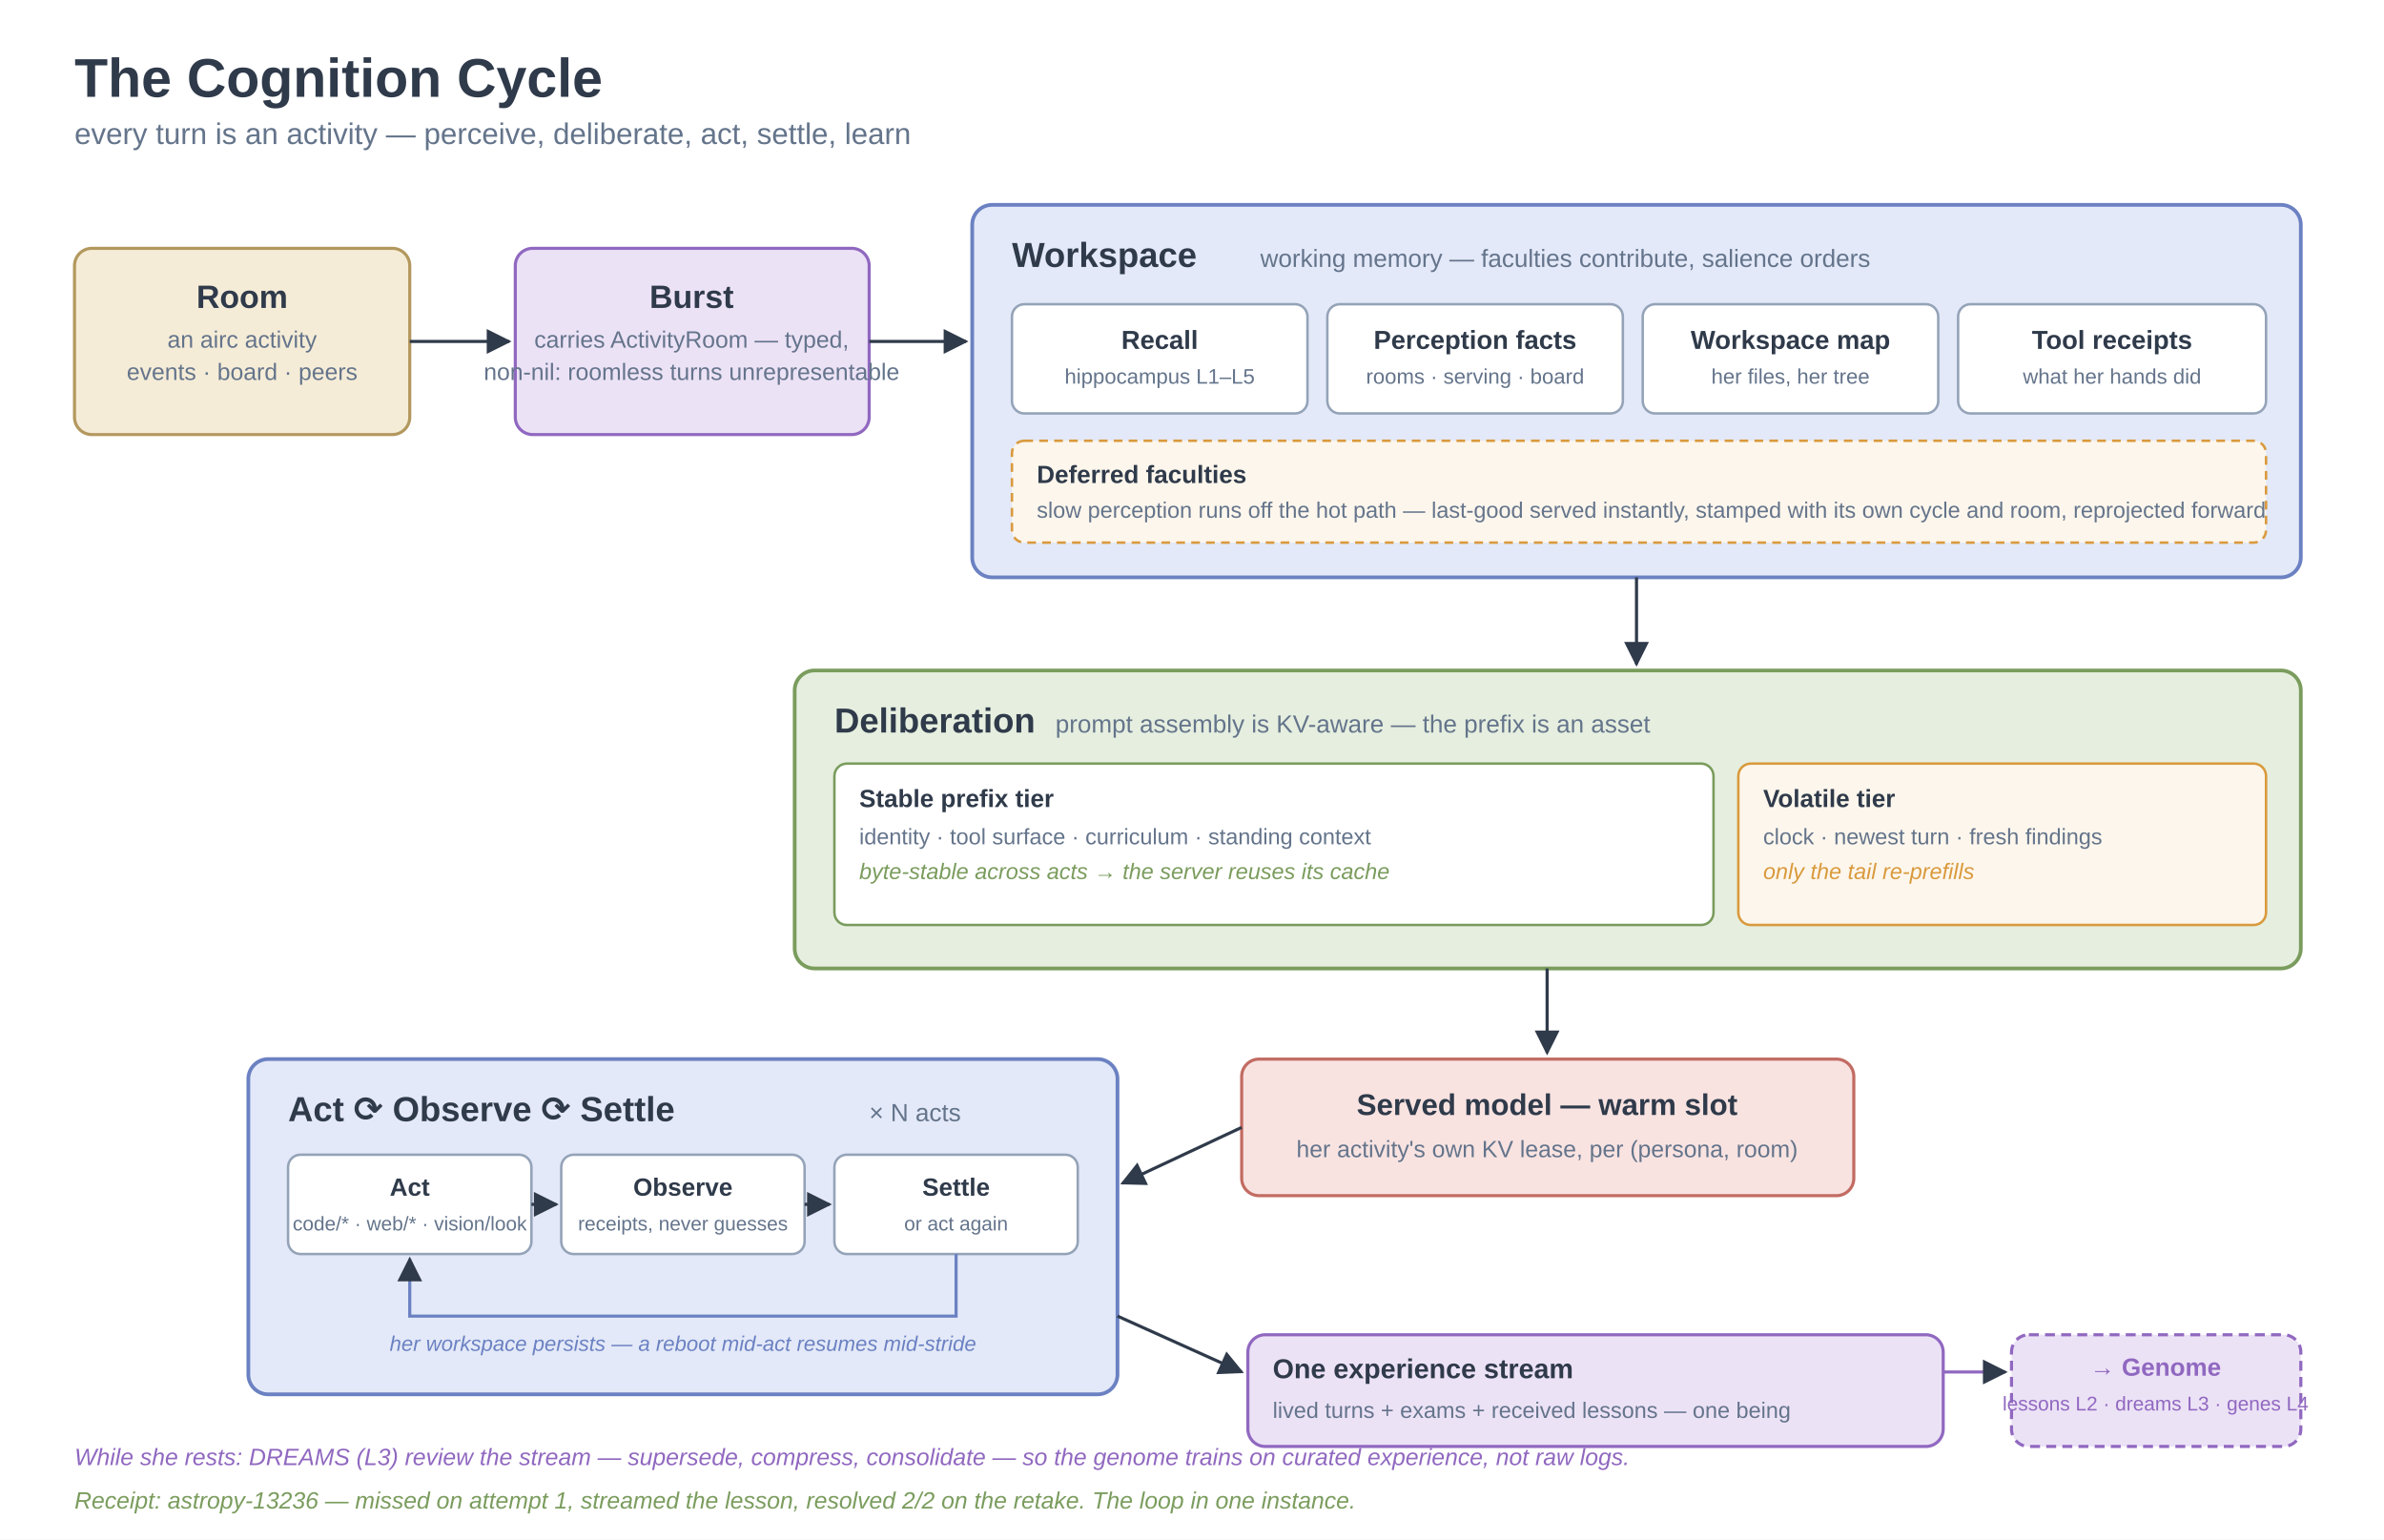
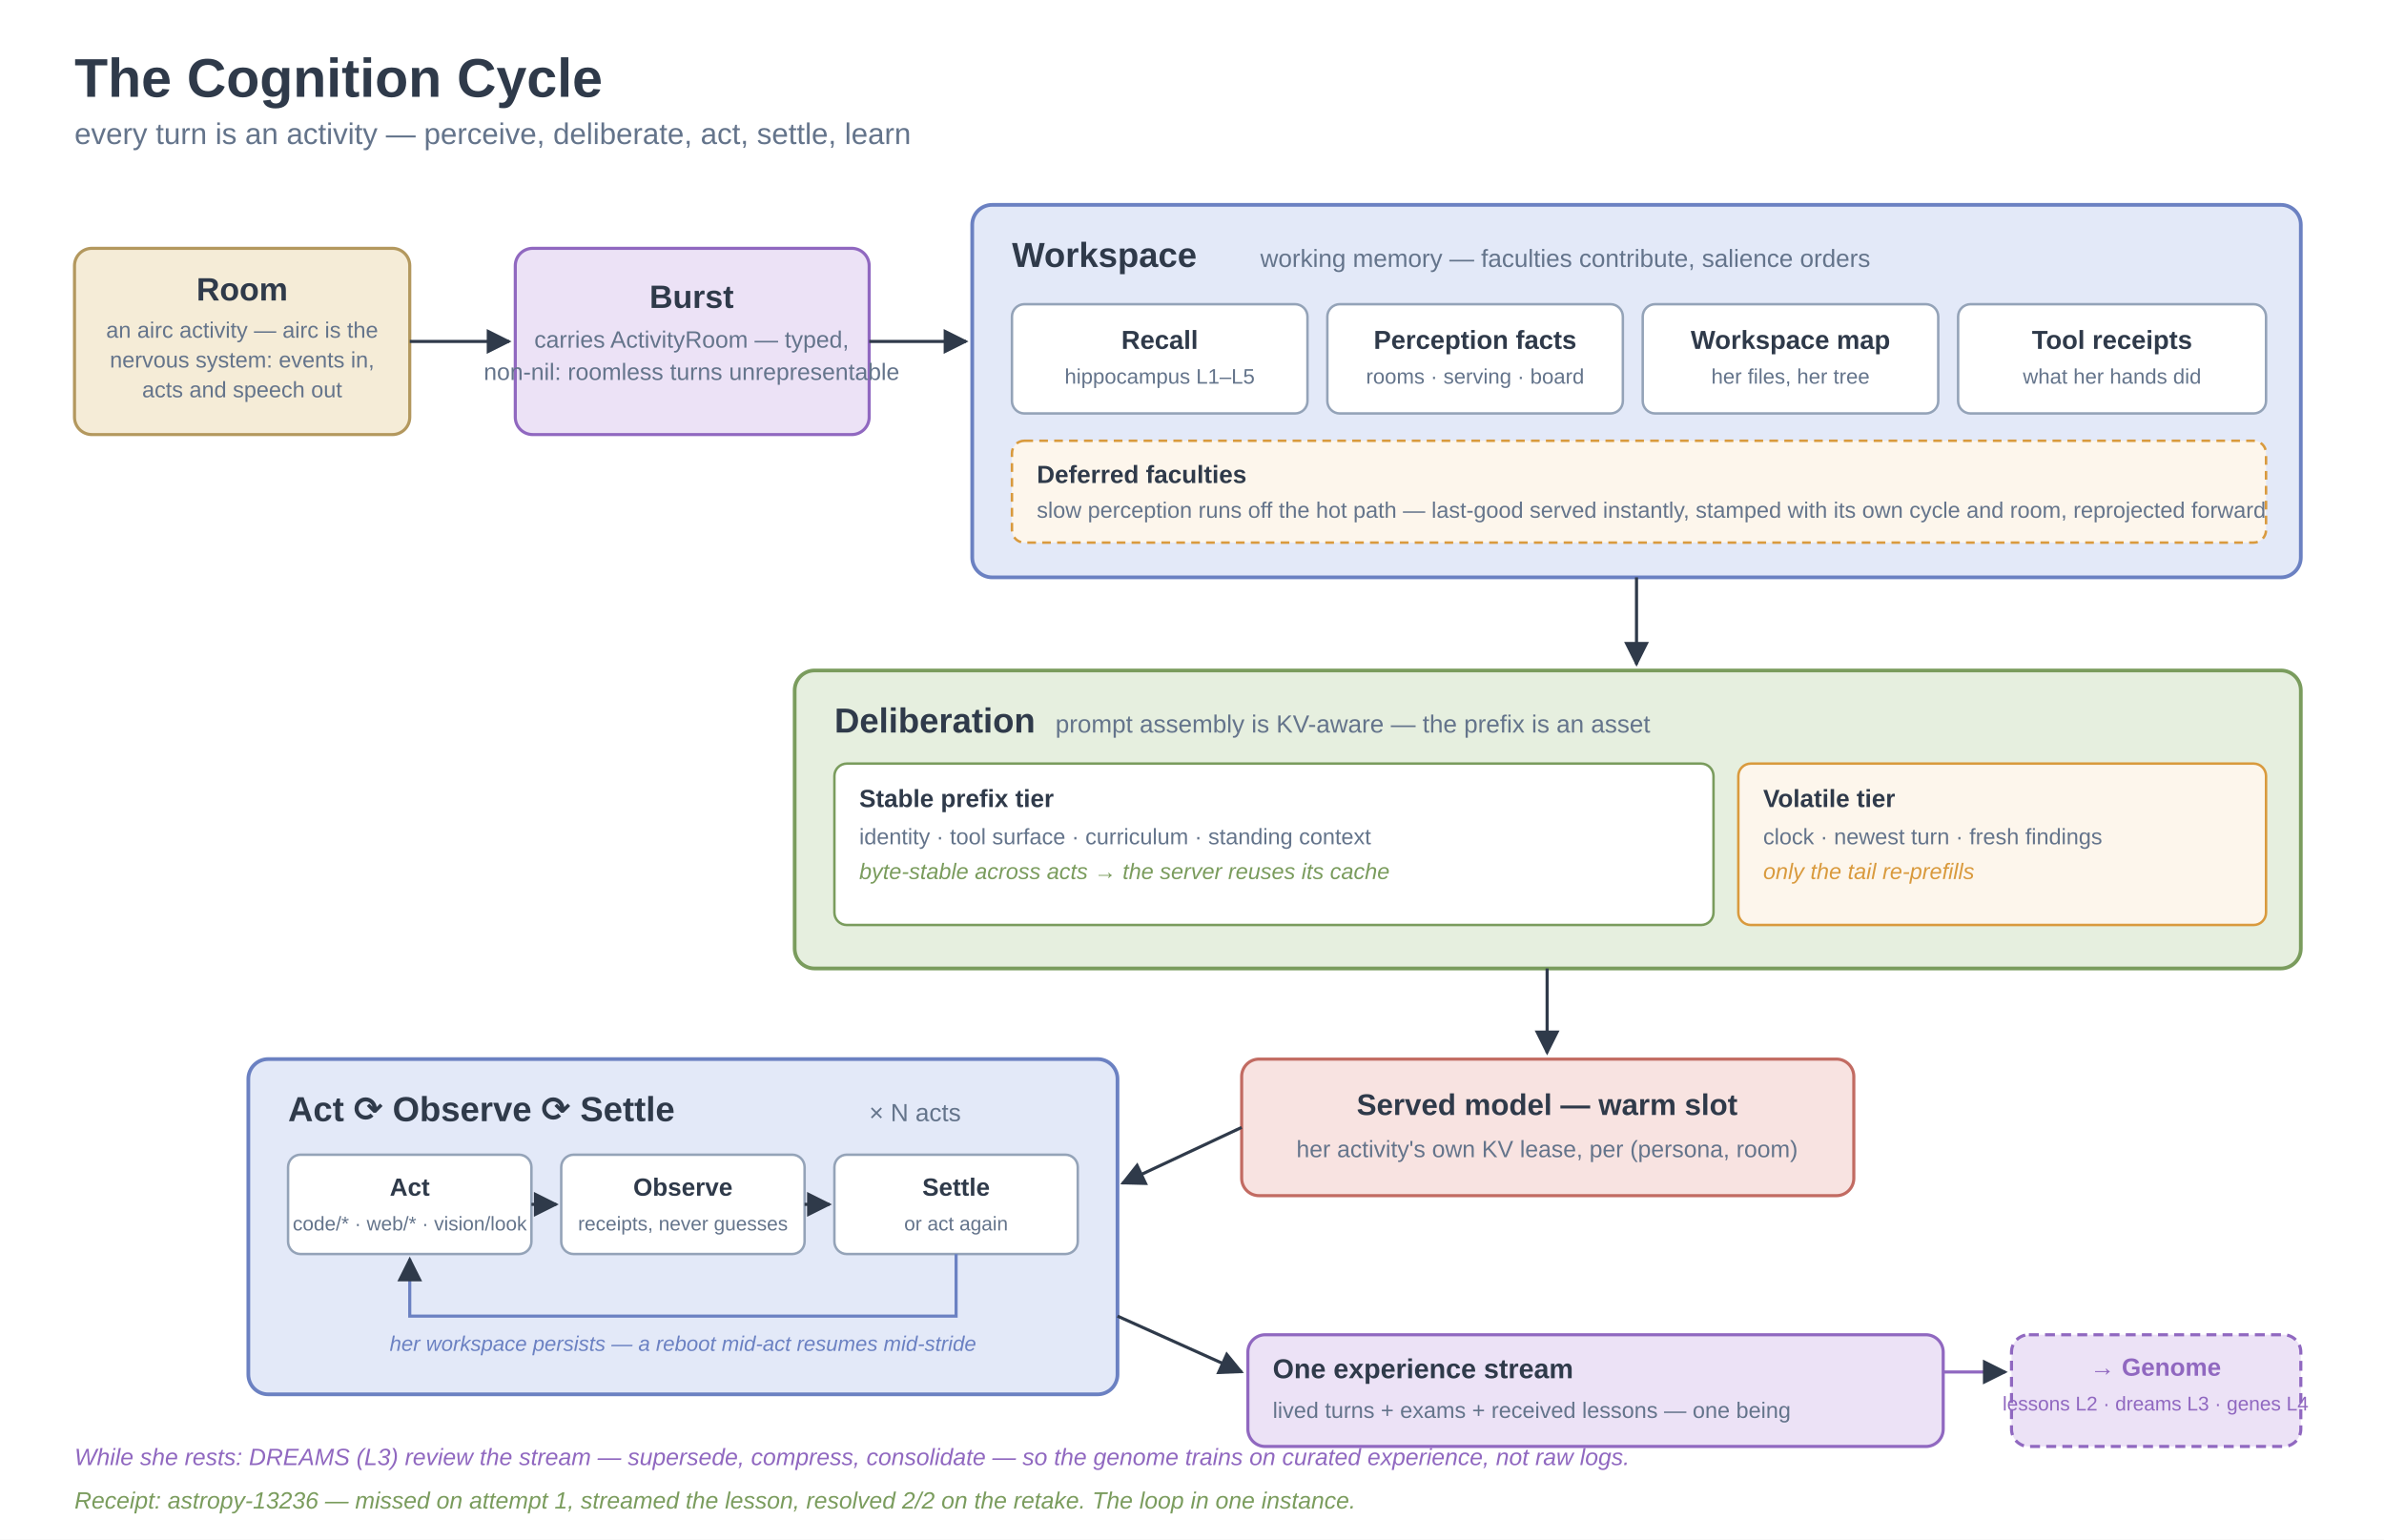
<svg xmlns="http://www.w3.org/2000/svg" viewBox="0 0 1920 1240" font-family="Helvetica Neue, Arial, sans-serif">
  <defs>
    <marker id="arr" viewBox="0 0 10 10" refX="9" refY="5" markerWidth="8" markerHeight="8" orient="auto-start-reverse">
      <path d="M 0 0 L 10 5 L 0 10 z" fill="#2f3a4a" />
    </marker>
  </defs>
  <rect width="1920" height="1240" fill="#ffffff" />
  <text x="60" y="78" font-size="44" font-weight="700" fill="#2f3a4a">The Cognition Cycle</text>
  <text x="60" y="116" font-size="24" fill="#64748b">every turn is an activity — perceive, deliberate, act, settle, learn</text>
  <rect x="60" y="200" width="270" height="150" rx="14" fill="#f5ecd7" stroke="#b3985e" stroke-width="2.5" />
-   <text x="195" y="248" font-size="26" font-weight="700" fill="#2f3a4a" text-anchor="middle">Room</text>
-   <text x="195" y="280" font-size="19" fill="#64748b" text-anchor="middle">an airc activity</text>
-   <text x="195" y="306" font-size="19" fill="#64748b" text-anchor="middle">events · board · peers</text>
+   <text x="195" y="242" font-size="26" font-weight="700" fill="#2f3a4a" text-anchor="middle">Room</text>
+   <text x="195" y="272" font-size="18" fill="#64748b" text-anchor="middle">an airc activity — airc is the</text>
+   <text x="195" y="296" font-size="18" fill="#64748b" text-anchor="middle">nervous system: events in,</text>
+   <text x="195" y="320" font-size="18" fill="#64748b" text-anchor="middle">acts and speech out</text>
  <line x1="330" y1="275" x2="410" y2="275" stroke="#2f3a4a" stroke-width="2.5" marker-end="url(#arr)" />
  <rect x="415" y="200" width="285" height="150" rx="14" fill="#ece2f6" stroke="#9068c0" stroke-width="2.5" />
  <text x="557" y="248" font-size="26" font-weight="700" fill="#2f3a4a" text-anchor="middle">Burst</text>
  <text x="557" y="280" font-size="19" fill="#64748b" text-anchor="middle">carries ActivityRoom — typed,</text>
  <text x="557" y="306" font-size="19" fill="#64748b" text-anchor="middle">non-nil: roomless turns unrepresentable</text>
  <line x1="700" y1="275" x2="778" y2="275" stroke="#2f3a4a" stroke-width="2.5" marker-end="url(#arr)" />
  <rect x="783" y="165" width="1070" height="300" rx="16" fill="#e3e9f8" stroke="#6b81c2" stroke-width="3" />
  <text x="815" y="215" font-size="28" font-weight="700" fill="#2f3a4a">Workspace</text>
  <text x="1015" y="215" font-size="20" fill="#64748b">working memory — faculties contribute, salience orders</text>
  <rect x="815" y="245" width="238" height="88" rx="10" fill="#ffffff" stroke="#94a3b8" stroke-width="2" />
  <text x="934" y="281" font-size="21" font-weight="600" fill="#2f3a4a" text-anchor="middle">Recall</text>
  <text x="934" y="309" font-size="17" fill="#64748b" text-anchor="middle">hippocampus L1–L5</text>
  <rect x="1069" y="245" width="238" height="88" rx="10" fill="#ffffff" stroke="#94a3b8" stroke-width="2" />
  <text x="1188" y="281" font-size="21" font-weight="600" fill="#2f3a4a" text-anchor="middle">Perception facts</text>
  <text x="1188" y="309" font-size="17" fill="#64748b" text-anchor="middle">rooms · serving · board</text>
  <rect x="1323" y="245" width="238" height="88" rx="10" fill="#ffffff" stroke="#94a3b8" stroke-width="2" />
  <text x="1442" y="281" font-size="21" font-weight="600" fill="#2f3a4a" text-anchor="middle">Workspace map</text>
  <text x="1442" y="309" font-size="17" fill="#64748b" text-anchor="middle">her files, her tree</text>
  <rect x="1577" y="245" width="248" height="88" rx="10" fill="#ffffff" stroke="#94a3b8" stroke-width="2" />
  <text x="1701" y="281" font-size="21" font-weight="600" fill="#2f3a4a" text-anchor="middle">Tool receipts</text>
  <text x="1701" y="309" font-size="17" fill="#64748b" text-anchor="middle">what her hands did</text>
  <rect x="815" y="355" width="1010" height="82" rx="10" fill="#fdf6ec" stroke="#d99a3d" stroke-width="2" stroke-dasharray="7 5" />
  <text x="835" y="389" font-size="20" font-weight="600" fill="#2f3a4a">Deferred faculties</text>
  <text x="835" y="417" font-size="18" fill="#64748b">slow perception runs off the hot path — last-good served instantly, stamped with its own cycle and room, reprojected forward</text>
  <text x="60" y="1180" font-size="19" fill="#9068c0" font-style="italic">While she rests: DREAMS (L3) review the stream — supersede, compress, consolidate — so the genome trains on curated experience, not raw logs.</text>
  <line x1="1318" y1="465" x2="1318" y2="535" stroke="#2f3a4a" stroke-width="2.5" marker-end="url(#arr)" />
  <rect x="640" y="540" width="1213" height="240" rx="16" fill="#e6efdf" stroke="#7a9c5d" stroke-width="3" />
  <text x="672" y="590" font-size="28" font-weight="700" fill="#2f3a4a">Deliberation</text>
  <text x="850" y="590" font-size="20" fill="#64748b">prompt assembly is KV-aware — the prefix is an asset</text>
  <rect x="672" y="615" width="708" height="130" rx="10" fill="#ffffff" stroke="#7a9c5d" stroke-width="2" />
  <text x="692" y="650" font-size="20" font-weight="600" fill="#2f3a4a">Stable prefix tier</text>
  <text x="692" y="680" font-size="18" fill="#64748b">identity · tool surface · curriculum · standing context</text>
  <text x="692" y="708" font-size="18" fill="#7a9c5d" font-style="italic">byte-stable across acts → the server reuses its cache</text>
  <rect x="1400" y="615" width="425" height="130" rx="10" fill="#fdf6ec" stroke="#d99a3d" stroke-width="2" />
  <text x="1420" y="650" font-size="20" font-weight="600" fill="#2f3a4a">Volatile tier</text>
  <text x="1420" y="680" font-size="18" fill="#64748b">clock · newest turn · fresh findings</text>
  <text x="1420" y="708" font-size="18" fill="#d99a3d" font-style="italic">only the tail re-prefills</text>
  <line x1="1246" y1="780" x2="1246" y2="848" stroke="#2f3a4a" stroke-width="2.5" marker-end="url(#arr)" />
  <rect x="1000" y="853" width="493" height="110" rx="14" fill="#f8e3e1" stroke="#c26b62" stroke-width="2.5" />
  <text x="1246" y="898" font-size="24" font-weight="700" fill="#2f3a4a" text-anchor="middle">Served model — warm slot</text>
  <text x="1246" y="932" font-size="19" fill="#64748b" text-anchor="middle">her activity's own KV lease, per (persona, room)</text>
  <rect x="200" y="853" width="700" height="270" rx="16" fill="#e3e9f8" stroke="#6b81c2" stroke-width="3" />
  <text x="232" y="903" font-size="28" font-weight="700" fill="#2f3a4a">Act ⟳ Observe ⟳ Settle</text>
  <text x="700" y="903" font-size="20" fill="#64748b">× N acts</text>
  <rect x="232" y="930" width="196" height="80" rx="10" fill="#ffffff" stroke="#94a3b8" stroke-width="2" />
  <text x="330" y="963" font-size="20" font-weight="600" fill="#2f3a4a" text-anchor="middle">Act</text>
  <text x="330" y="991" font-size="16" fill="#64748b" text-anchor="middle">code/* · web/* · vision/look</text>
  <rect x="452" y="930" width="196" height="80" rx="10" fill="#ffffff" stroke="#94a3b8" stroke-width="2" />
  <text x="550" y="963" font-size="20" font-weight="600" fill="#2f3a4a" text-anchor="middle">Observe</text>
  <text x="550" y="991" font-size="16" fill="#64748b" text-anchor="middle">receipts, never guesses</text>
  <rect x="672" y="930" width="196" height="80" rx="10" fill="#ffffff" stroke="#94a3b8" stroke-width="2" />
  <text x="770" y="963" font-size="20" font-weight="600" fill="#2f3a4a" text-anchor="middle">Settle</text>
  <text x="770" y="991" font-size="16" fill="#64748b" text-anchor="middle">or act again</text>
  <line x1="428" y1="970" x2="448" y2="970" stroke="#2f3a4a" stroke-width="2.5" marker-end="url(#arr)" />
  <line x1="648" y1="970" x2="668" y2="970" stroke="#2f3a4a" stroke-width="2.5" marker-end="url(#arr)" />
  <path d="M 770 1010 L 770 1060 L 330 1060 L 330 1014" fill="none" stroke="#6b81c2" stroke-width="2.5" marker-end="url(#arr)" />
  <text x="550" y="1088" font-size="17" fill="#6b81c2" text-anchor="middle" font-style="italic">her workspace persists — a reboot mid-act resumes mid-stride</text>
  <line x1="1000" y1="908" x2="904" y2="953" stroke="#2f3a4a" stroke-width="2.5" marker-end="url(#arr)" />
  <line x1="900" y1="1060" x2="1000" y2="1105" stroke="#2f3a4a" stroke-width="2.5" marker-end="url(#arr)" />
  <rect x="1005" y="1075" width="560" height="90" rx="14" fill="#ece2f6" stroke="#9068c0" stroke-width="2.5" />
  <text x="1025" y="1110" font-size="22" font-weight="700" fill="#2f3a4a">One experience stream</text>
  <text x="1025" y="1142" font-size="18" fill="#64748b">lived turns + exams + received lessons — one being</text>
  <line x1="1565" y1="1105" x2="1615" y2="1105" stroke="#9068c0" stroke-width="2.5" marker-end="url(#arr)" />
  <rect x="1620" y="1075" width="233" height="90" rx="14" fill="#ece2f6" stroke="#9068c0" stroke-width="2.5" stroke-dasharray="8 5" />
  <text x="1736" y="1108" font-size="20" font-weight="700" fill="#9068c0" text-anchor="middle">→ Genome</text>
  <text x="1736" y="1136" font-size="16" fill="#9068c0" text-anchor="middle">lessons L2 · dreams L3 · genes L4</text>
  <rect x="200" y="1145" width="700" height="0" fill="none" />
  <rect x="60" y="380" width="270" height="0" fill="none" />
  <text x="60" y="1215" font-size="19" fill="#7a9c5d" font-style="italic">Receipt: astropy-13236 — missed on attempt 1, streamed the lesson, resolved 2/2 on the retake. The loop in one instance.</text>
</svg>
